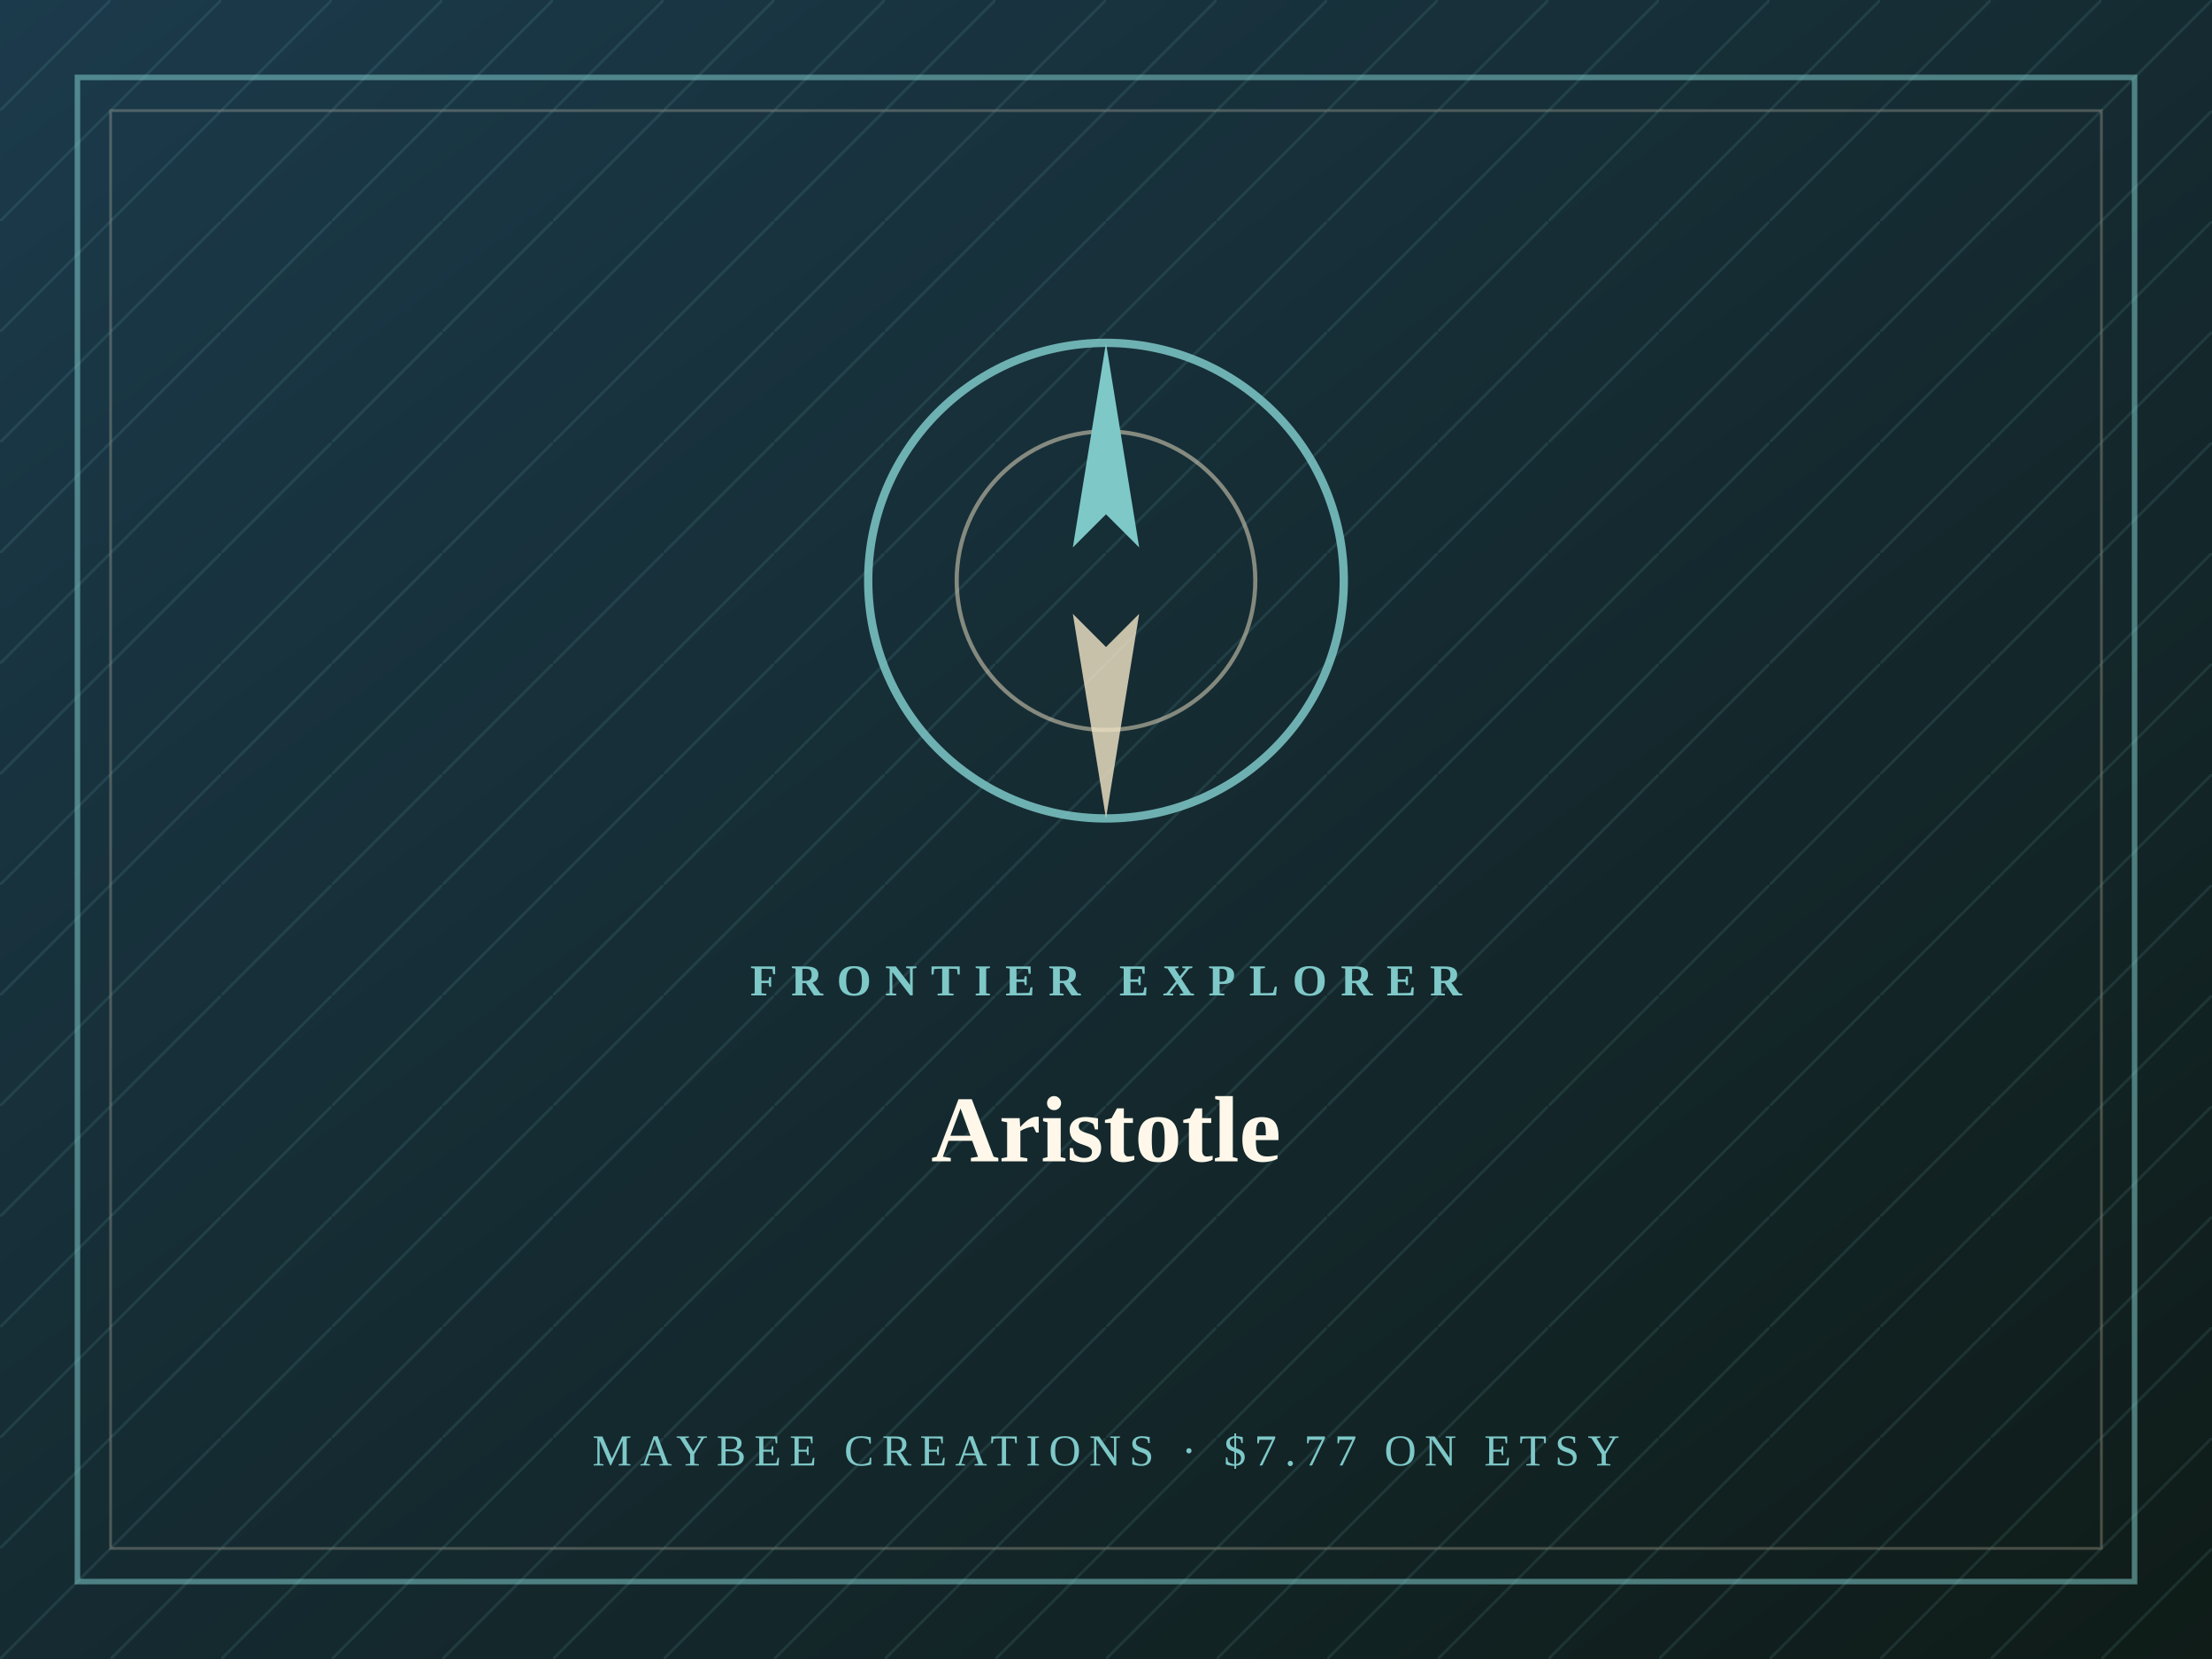
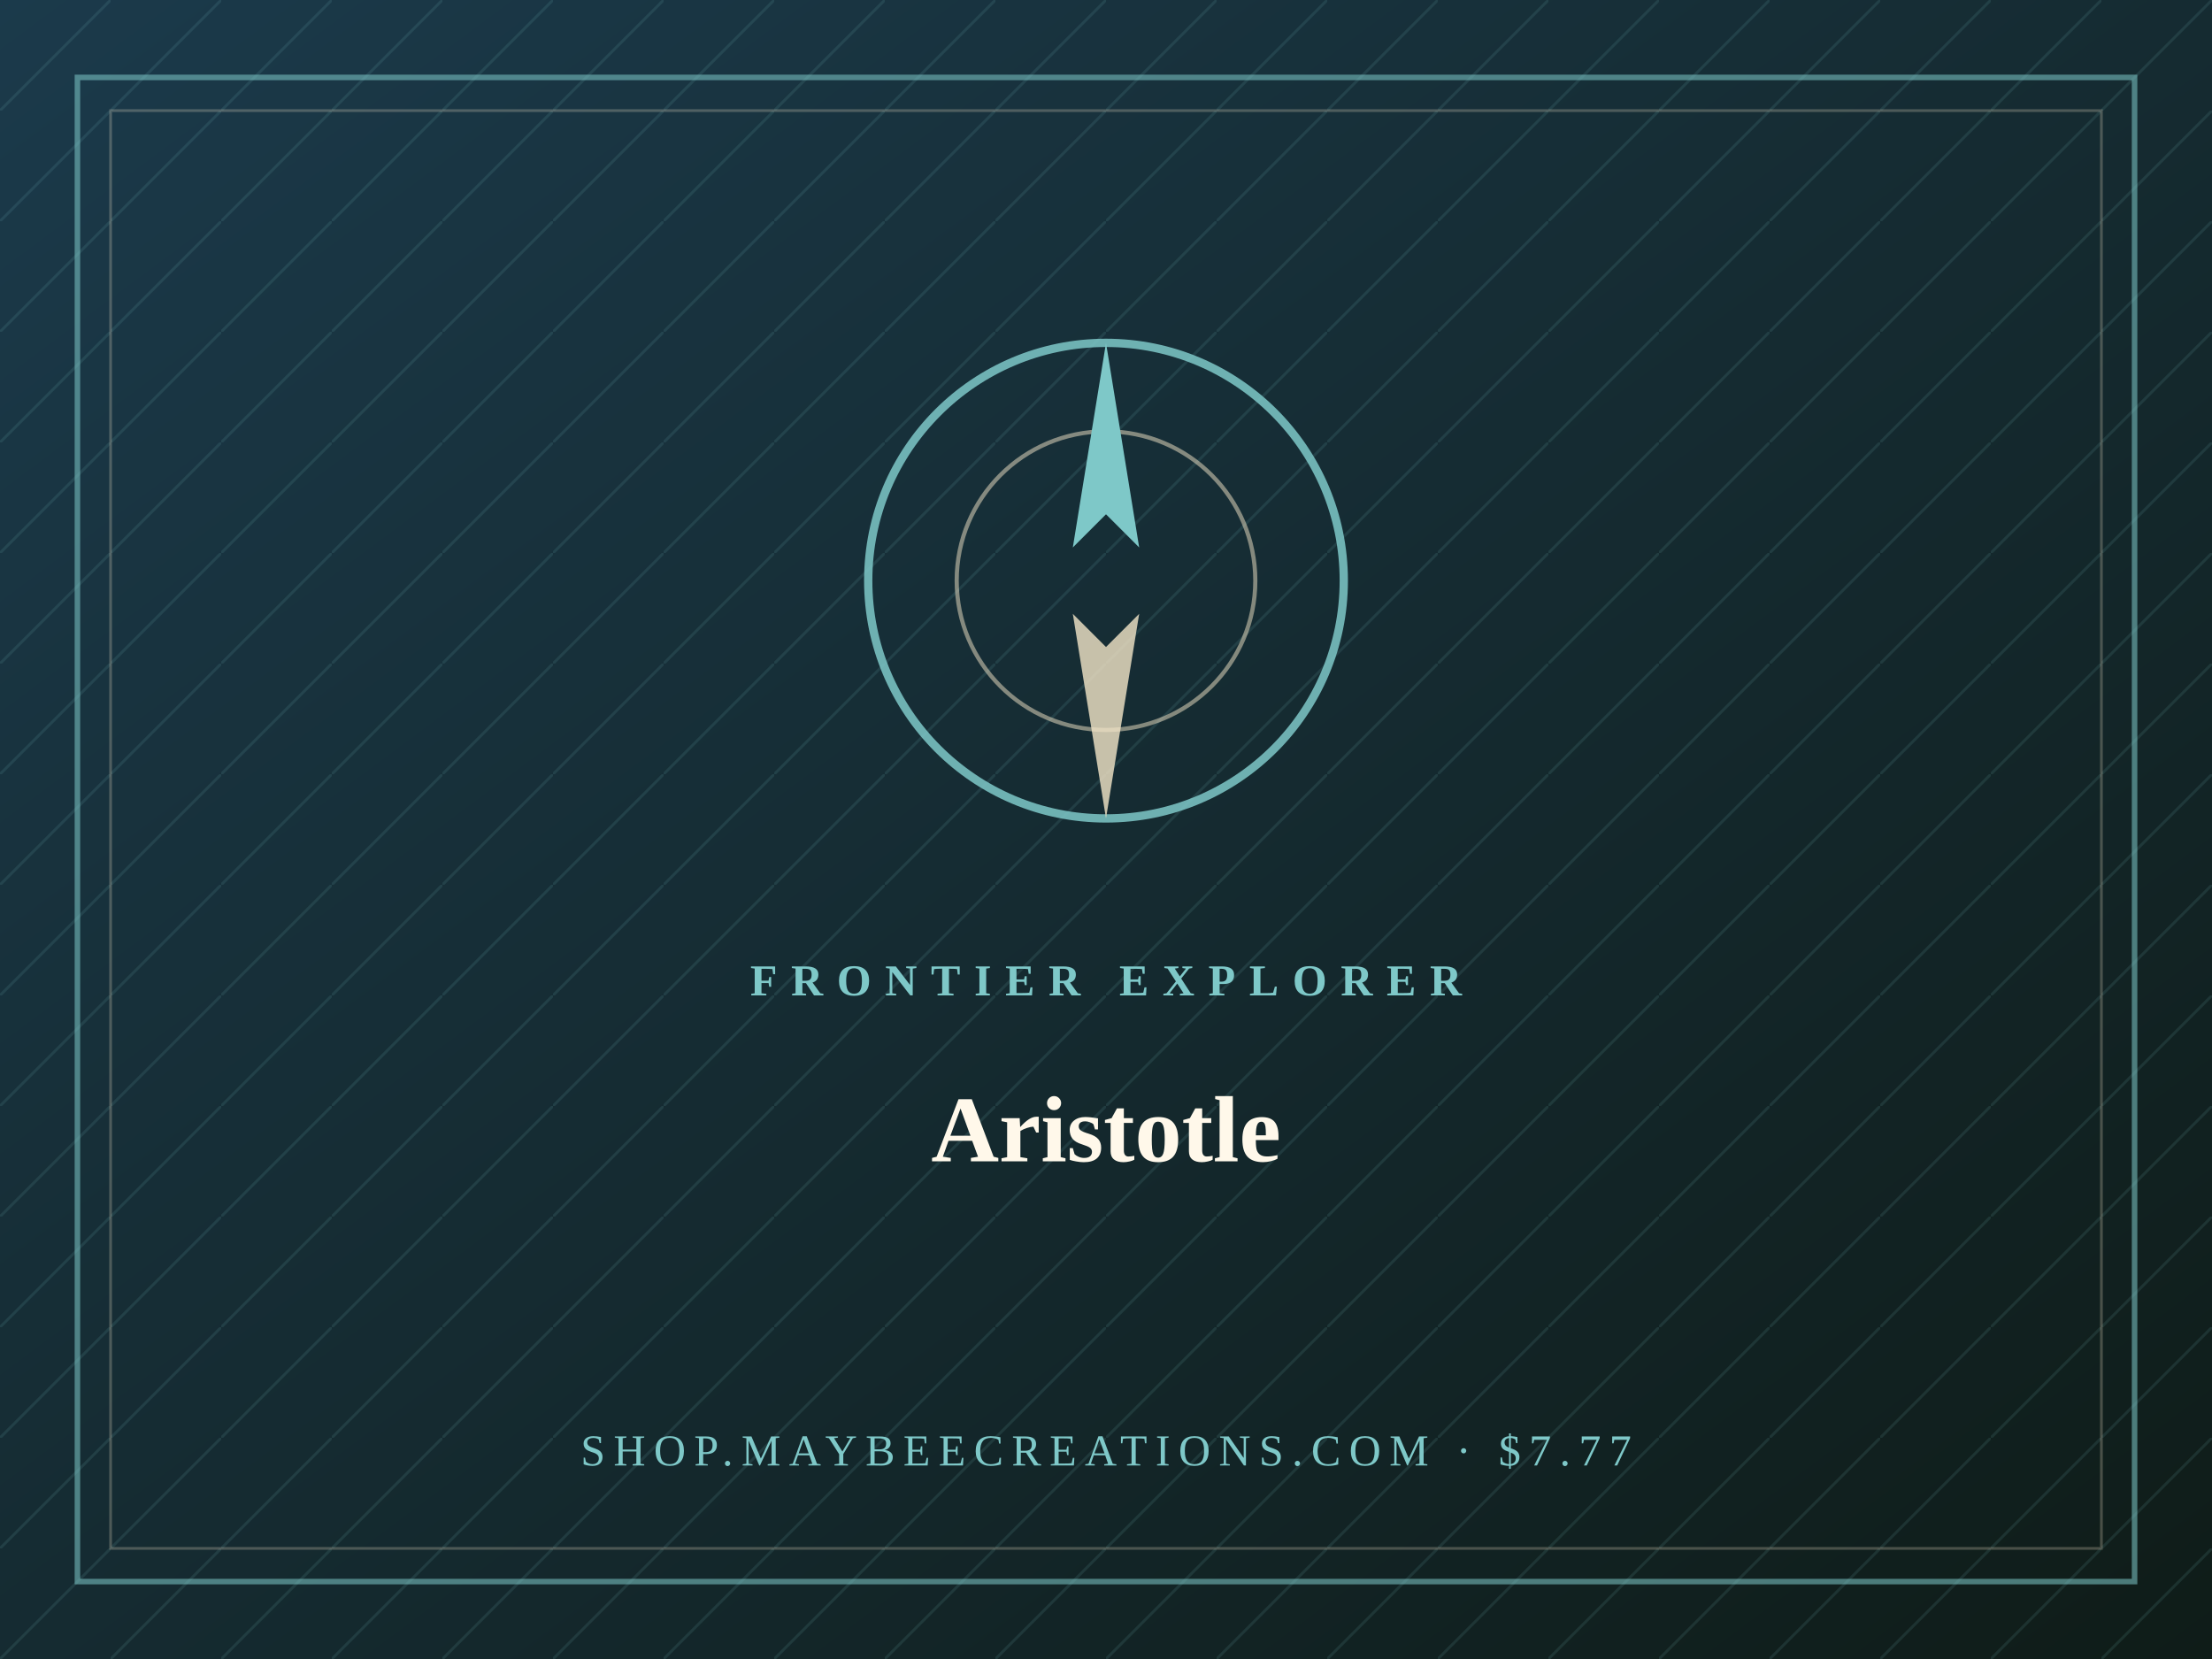
<svg xmlns="http://www.w3.org/2000/svg" viewBox="0 0 800 600" role="img" aria-label="Aristotle Frontier Explorer">
  <defs>
    <linearGradient id="g" x1="0" y1="0" x2="1" y2="1">
      <stop offset="0%" stop-color="#1b3a4b" />
      <stop offset="100%" stop-color="#0f1c18" />
    </linearGradient>
    <pattern id="p" width="40" height="40" patternUnits="userSpaceOnUse">
      <path d="M0 40 L40 0" stroke="#7ec8c8" stroke-opacity="0.12" stroke-width="1" />
    </pattern>
  </defs>
  <rect width="800" height="600" fill="url(#g)" />
  <rect width="800" height="600" fill="url(#p)" />
  <rect x="28" y="28" width="744" height="544" fill="none" stroke="#7ec8c8" stroke-opacity="0.55" stroke-width="2" />
  <rect x="40" y="40" width="720" height="520" fill="none" stroke="#f4e6c8" stroke-opacity="0.25" stroke-width="1" />
  <circle cx="400" cy="210" r="86" fill="none" stroke="#7ec8c8" stroke-width="3" opacity="0.85" />
  <circle cx="400" cy="210" r="54" fill="none" stroke="#f4e6c8" stroke-width="1.5" opacity="0.5" />
  <path d="M400 124 L412 198 L400 186 L388 198 Z" fill="#7ec8c8" />
  <path d="M400 296 L388 222 L400 234 L412 222 Z" fill="#f4e6c8" opacity="0.8" />
  <text x="400" y="360" text-anchor="middle" fill="#7ec8c8" font-family="Georgia, 'Times New Roman', serif" font-size="16" letter-spacing="5" font-weight="700">FRONTIER EXPLORER</text>
  <text x="400" y="420" text-anchor="middle" fill="#fff8ea" font-family="Georgia, 'Times New Roman', serif" font-size="34" font-weight="700">Aristotle</text>
-   <text x="400" y="530" text-anchor="middle" fill="#7ec8c8" font-family="Georgia, 'Times New Roman', serif" font-size="16" letter-spacing="3">MAYBEE CREATIONS · $7.77 ON ETSY</text>
+   <text x="400" y="530" text-anchor="middle" fill="#7ec8c8" font-family="Georgia, 'Times New Roman', serif" font-size="16" letter-spacing="3">SHOP.MAYBEECREATIONS.COM · $7.77</text>
</svg>
